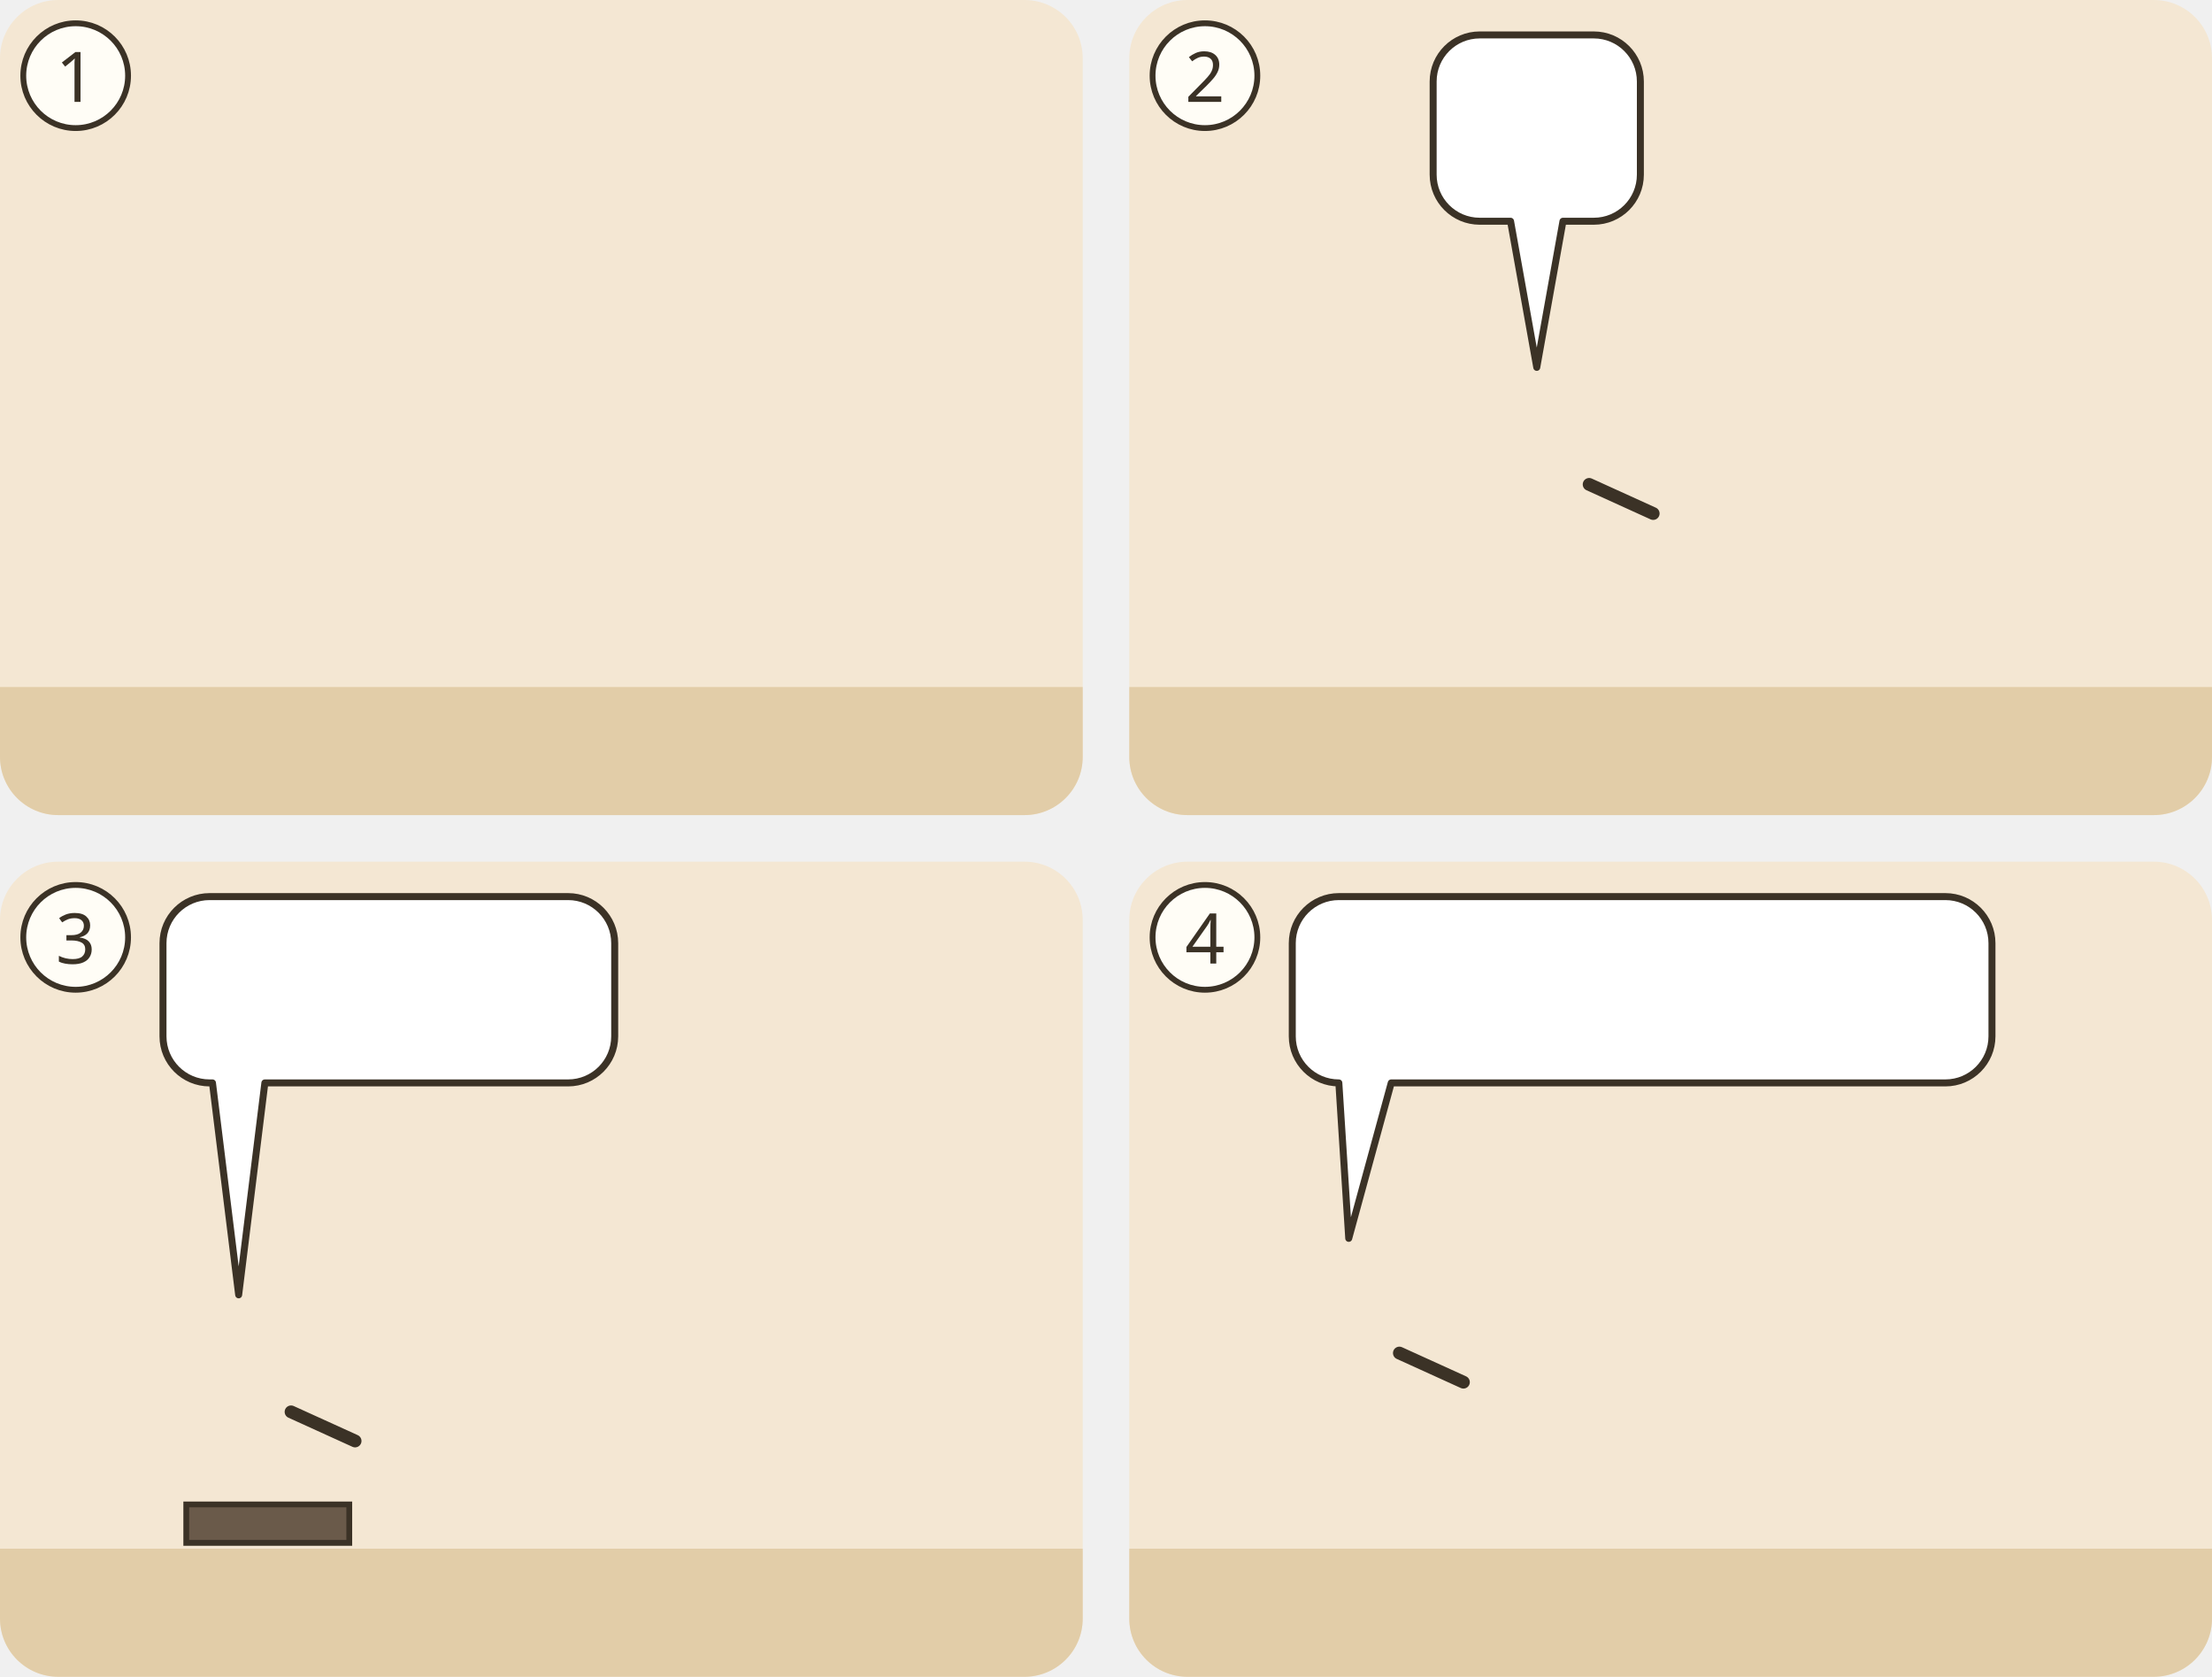
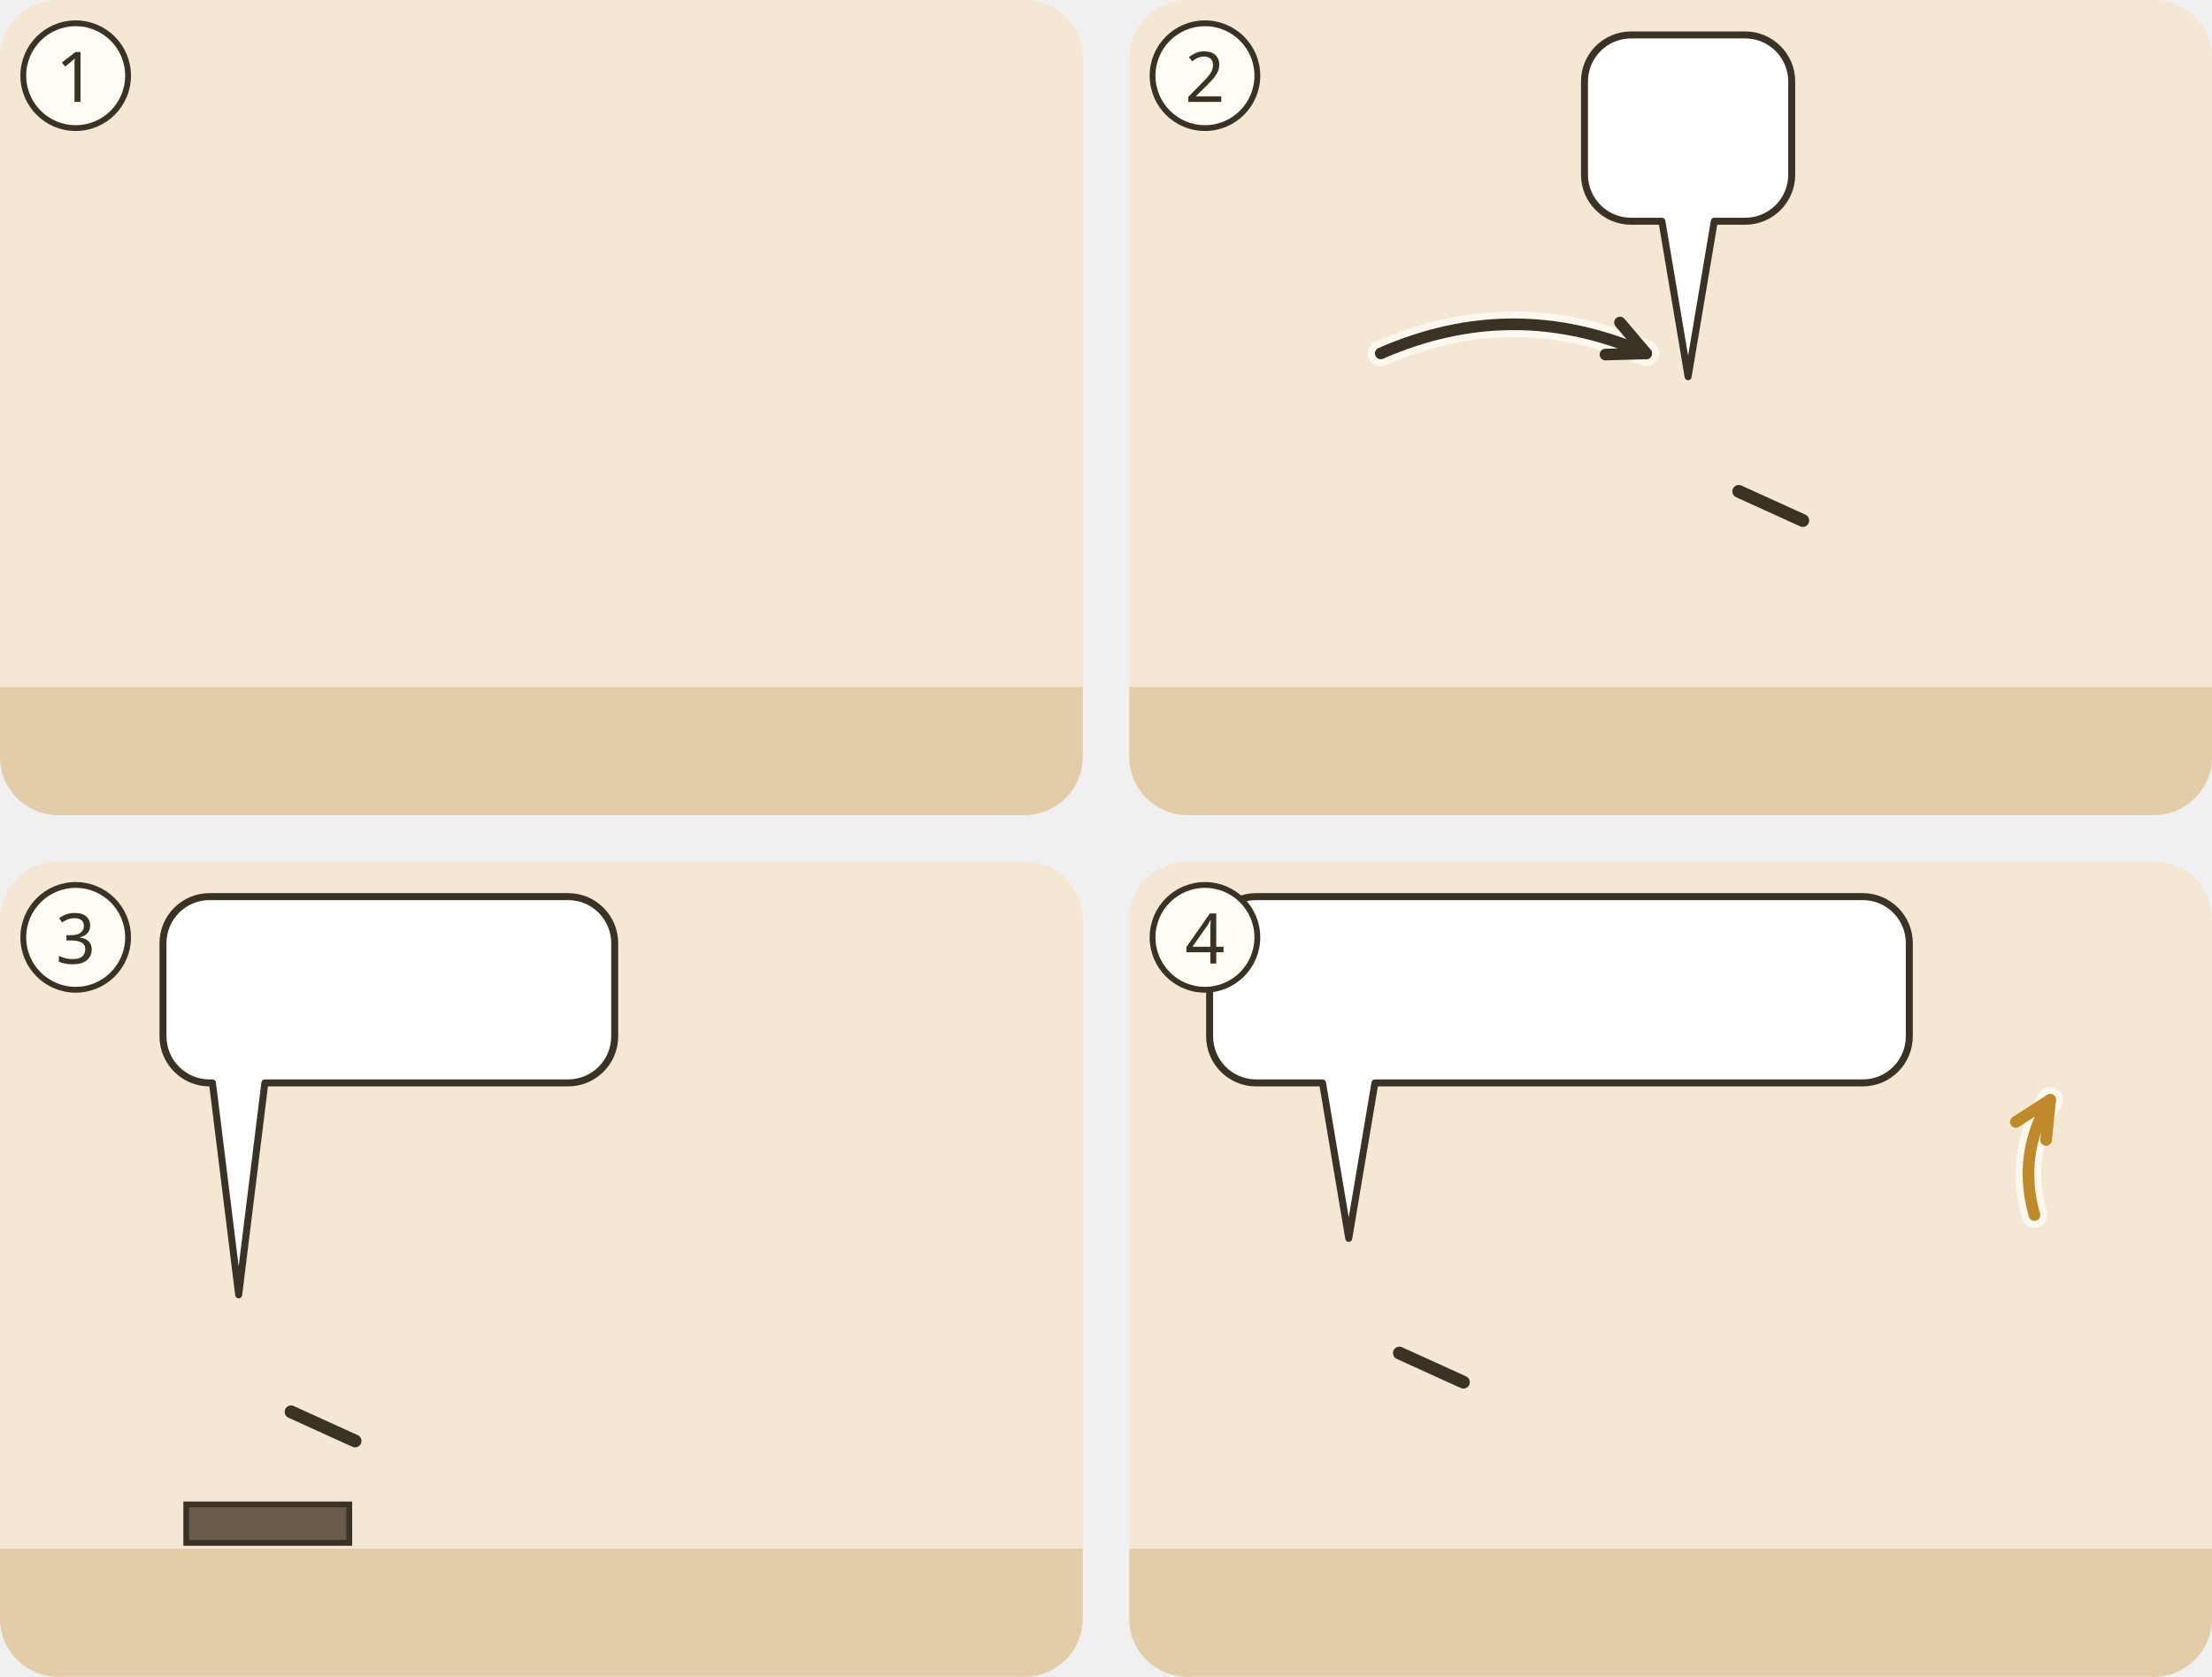
<svg xmlns="http://www.w3.org/2000/svg" viewBox="0 0 380 288">
  <g transform="translate(0 0)">
    <clipPath id="ill-cp-1-0-0">
      <rect width="186" height="140" rx="10" />
    </clipPath>
    <g clip-path="url(#ill-cp-1-0-0)">
      <rect width="186" height="140" fill="#F4E7D3" />
      <rect y="118" width="186" height="22" fill="#E2CDA8" />
      <use href="#ill-haus" x="116" y="61" width="66" height="59" opacity=".8" />
      <use href="#ill-p-gast2" x="7.4" y="64" width="23.1" height="53.4" />
      <use href="#ill-p-gast" x="32.1" y="64" width="23.1" height="53.4" />
      <use href="#ill-p-menge" x="17.0" y="60" width="27.2" height="58" />
      <use href="#ill-p-g-traeger" x="58.3" y="60" width="27.2" height="58" />
      <g transform="rotate(-90 113.2 112)">
        <use href="#ill-p-kranker" x="99.6" y="83.0" width="27.2" height="58" />
      </g>
      <use href="#ill-z-hinab" x="86.9" y="81" width="12" height="18" />
    </g>
    <circle cx="13" cy="13" r="9" fill="#FFFDF6" stroke="#3B3226" />
    <text x="13" y="17.5" text-anchor="middle" font-family="sans-serif" font-size="12" fill="#3B3226">1</text>
  </g>
  <g transform="translate(194 0)">
    <clipPath id="ill-cp-2-194-0">
      <rect width="186" height="140" rx="10" />
    </clipPath>
    <g clip-path="url(#ill-cp-2-194-0)">
      <rect width="186" height="140" fill="#F4E7D3" />
      <rect y="118" width="186" height="22" fill="#E2CDA8" />
      <use href="#ill-haus" x="4" y="61" width="66" height="59" opacity=".8" />
-       <use href="#ill-p-jesus" x="55.9" y="58" width="28.1" height="60" />
-       <path d="M79.0 83.2L90.0 88.2" stroke="#3B3226" stroke-width="2.2" stroke-linecap="round" />
-       <g transform="rotate(-90 140.0 112)">
-         <use href="#ill-p-kranker" x="125.9" y="82.0" width="28.1" height="60" />
+       <use href="#ill-p-g-traeger" x="22.4" y="60" width="27.2" height="58" />
+       <use href="#ill-p-jesus" x="82.4" y="60" width="27.2" height="58" />
+       <path d="M104.7 84.4L115.7 89.4" stroke="#3B3226" stroke-width="2.2" stroke-linecap="round" />
+       <g transform="rotate(-90 152.0 112)">
+         <use href="#ill-p-kranker" x="138.4" y="83.0" width="27.2" height="58" />
      </g>
+       <use href="#ill-z-glauben" x="28.0" y="43.7" width="16" height="18" />
+       <path d="M43.2 60.7Q66.0 50.7 88.8 60.7" fill="none" stroke="#FFFDF6" stroke-width="4.4" stroke-linecap="round" opacity=".8" />
+       <path d="M43.2 60.7Q66.0 50.7 88.8 60.7" fill="none" stroke="#3B3226" stroke-width="2" stroke-linecap="round" />
+       <path d="M81.8 60.9L88.8 60.7L84.3 55.4" fill="none" stroke="#3B3226" stroke-width="2" stroke-linecap="round" stroke-linejoin="round" />
      <g>
-         <path d="M60.2 6H79.8A8 8 0 0 1 87.8 14V30A8 8 0 0 1 79.8 38L74.5 38L70 63.1L65.5 38H60.2A8 8 0 0 1 52.2 30V14A8 8 0 0 1 60.2 6Z" fill="#FFFFFF" stroke="#3B3226" stroke-width="1.2" stroke-linejoin="round" />
-         <use href="#ill-z-vergebung" x="58.2" y="12" width="23.6" height="20" />
+         <path d="M86.2 6H105.8A8 8 0 0 1 113.8 14V30A8 8 0 0 1 105.8 38L100.5 38L96 64.7L91.5 38H86.2A8 8 0 0 1 78.2 30V14A8 8 0 0 1 86.2 6Z" fill="#FFFFFF" stroke="#3B3226" stroke-width="1.2" stroke-linejoin="round" />
+         <use href="#ill-z-vergebung" x="84.2" y="12" width="23.6" height="20" />
      </g>
    </g>
    <circle cx="13" cy="13" r="9" fill="#FFFDF6" stroke="#3B3226" />
    <text x="13" y="17.5" text-anchor="middle" font-family="sans-serif" font-size="12" fill="#3B3226">2</text>
  </g>
  <g transform="translate(0 148)">
    <clipPath id="ill-cp-3-0-148">
      <rect width="186" height="140" rx="10" />
    </clipPath>
    <g clip-path="url(#ill-cp-3-0-148)">
      <rect width="186" height="140" fill="#F4E7D3" />
      <rect y="118" width="186" height="22" fill="#E2CDA8" />
      <use href="#ill-haus" x="116" y="61" width="66" height="59" opacity=".8" />
      <path d="M32.0 110.4h28.0v6.6h-28.0z" fill="#6A5A4A" stroke="#3B3226" stroke-width="1" />
      <svg x="26.9" y="69.2" width="28.1" height="43.1" viewBox="0 0 30 46" overflow="hidden">
        <use href="#ill-p-g-schriftgelehrte" width="30" height="64" />
      </svg>
      <path d="M50.0 94.5L61.0 99.5" stroke="#3B3226" stroke-width="2.2" stroke-linecap="round" />
      <use href="#ill-p-jesus" x="88.8" y="58" width="28.1" height="60" />
      <g>
        <path d="M36 6H97.6A8 8 0 0 1 105.6 14V30A8 8 0 0 1 97.6 38L45.5 38L41 74.4L36.5 38H36A8 8 0 0 1 28 30V14A8 8 0 0 1 36 6Z" fill="#FFFFFF" stroke="#3B3226" stroke-width="1.2" stroke-linejoin="round" />
        <use href="#ill-z-vergebung" x="34" y="12" width="23.6" height="20" />
        <use href="#ill-gott" x="62.6" y="12" width="20.0" height="20" />
        <use href="#ill-z-frage" x="87.6" y="12" width="12.0" height="20" />
      </g>
    </g>
    <circle cx="13" cy="13" r="9" fill="#FFFDF6" stroke="#3B3226" />
    <text x="13" y="17.5" text-anchor="middle" font-family="sans-serif" font-size="12" fill="#3B3226">3</text>
  </g>
  <g transform="translate(194 148)">
    <clipPath id="ill-cp-4-194-148">
      <rect width="186" height="140" rx="10" />
    </clipPath>
    <g clip-path="url(#ill-cp-4-194-148)">
      <rect width="186" height="140" fill="#F4E7D3" />
      <rect y="118" width="186" height="22" fill="#E2CDA8" />
+       <use href="#ill-gott" x="140" y="3" width="40" height="40" />
      <use href="#ill-p-jesus" x="24.1" y="60" width="27.2" height="58" />
      <path d="M46.4 84.4L57.4 89.4" stroke="#3B3226" stroke-width="2.2" stroke-linecap="round" />
      <use href="#ill-p-kranker" x="79.4" y="60" width="27.2" height="58" />
      <use href="#ill-matte" x="94.2" y="86.1" width="22" height="9" />
      <use href="#ill-p-gast2" x="120.9" y="64" width="23.1" height="53.4" />
      <use href="#ill-p-gast" x="154.1" y="64" width="23.1" height="53.4" />
      <use href="#ill-p-menge" x="134.7" y="60" width="27.2" height="58" />
      <use href="#ill-z-freude" x="83.0" y="48.7" width="20" height="13" />
      <use href="#ill-z-freude" x="138.3" y="48.7" width="20" height="13" />
+       <path d="M155.5 60.7Q152.5 50.2 158.2 40.9" fill="none" stroke="#FFFDF6" stroke-width="4.4" stroke-linecap="round" opacity=".8" />
+       <path d="M155.5 60.7Q152.5 50.2 158.2 40.9" fill="none" stroke="#C08A2A" stroke-width="2" stroke-linecap="round" />
+       <path d="M157.5 47.8L158.2 40.9L152.3 44.7" fill="none" stroke="#C08A2A" stroke-width="2" stroke-linecap="round" stroke-linejoin="round" />
      <g>
-         <path d="M36 6H140.2A8 8 0 0 1 148.2 14V30A8 8 0 0 1 140.2 38L45 38L37.7 64.7L36 38H36A8 8 0 0 1 28 30V14A8 8 0 0 1 36 6Z" fill="#FFFFFF" stroke="#3B3226" stroke-width="1.2" stroke-linejoin="round" />
-         <use href="#ill-matte" x="34" y="12" width="38.0" height="20" />
-         <use href="#ill-z-pfeil" x="77.0" y="12" width="38.0" height="20" />
-         <use href="#ill-haus" x="120.0" y="12" width="22.2" height="20" />
+         <path d="M21.8 6H126A8 8 0 0 1 134 14V30A8 8 0 0 1 126 38L42.2 38L37.7 64.7L33.2 38H21.8A8 8 0 0 1 13.8 30V14A8 8 0 0 1 21.8 6Z" fill="#FFFFFF" stroke="#3B3226" stroke-width="1.2" stroke-linejoin="round" />
+         <use href="#ill-matte" x="19.8" y="12" width="38.0" height="20" />
+         <use href="#ill-z-pfeil" x="62.8" y="12" width="38.0" height="20" />
+         <use href="#ill-haus" x="105.8" y="12" width="22.2" height="20" />
      </g>
    </g>
    <circle cx="13" cy="13" r="9" fill="#FFFDF6" stroke="#3B3226" />
    <text x="13" y="17.5" text-anchor="middle" font-family="sans-serif" font-size="12" fill="#3B3226">4</text>
  </g>
</svg>
